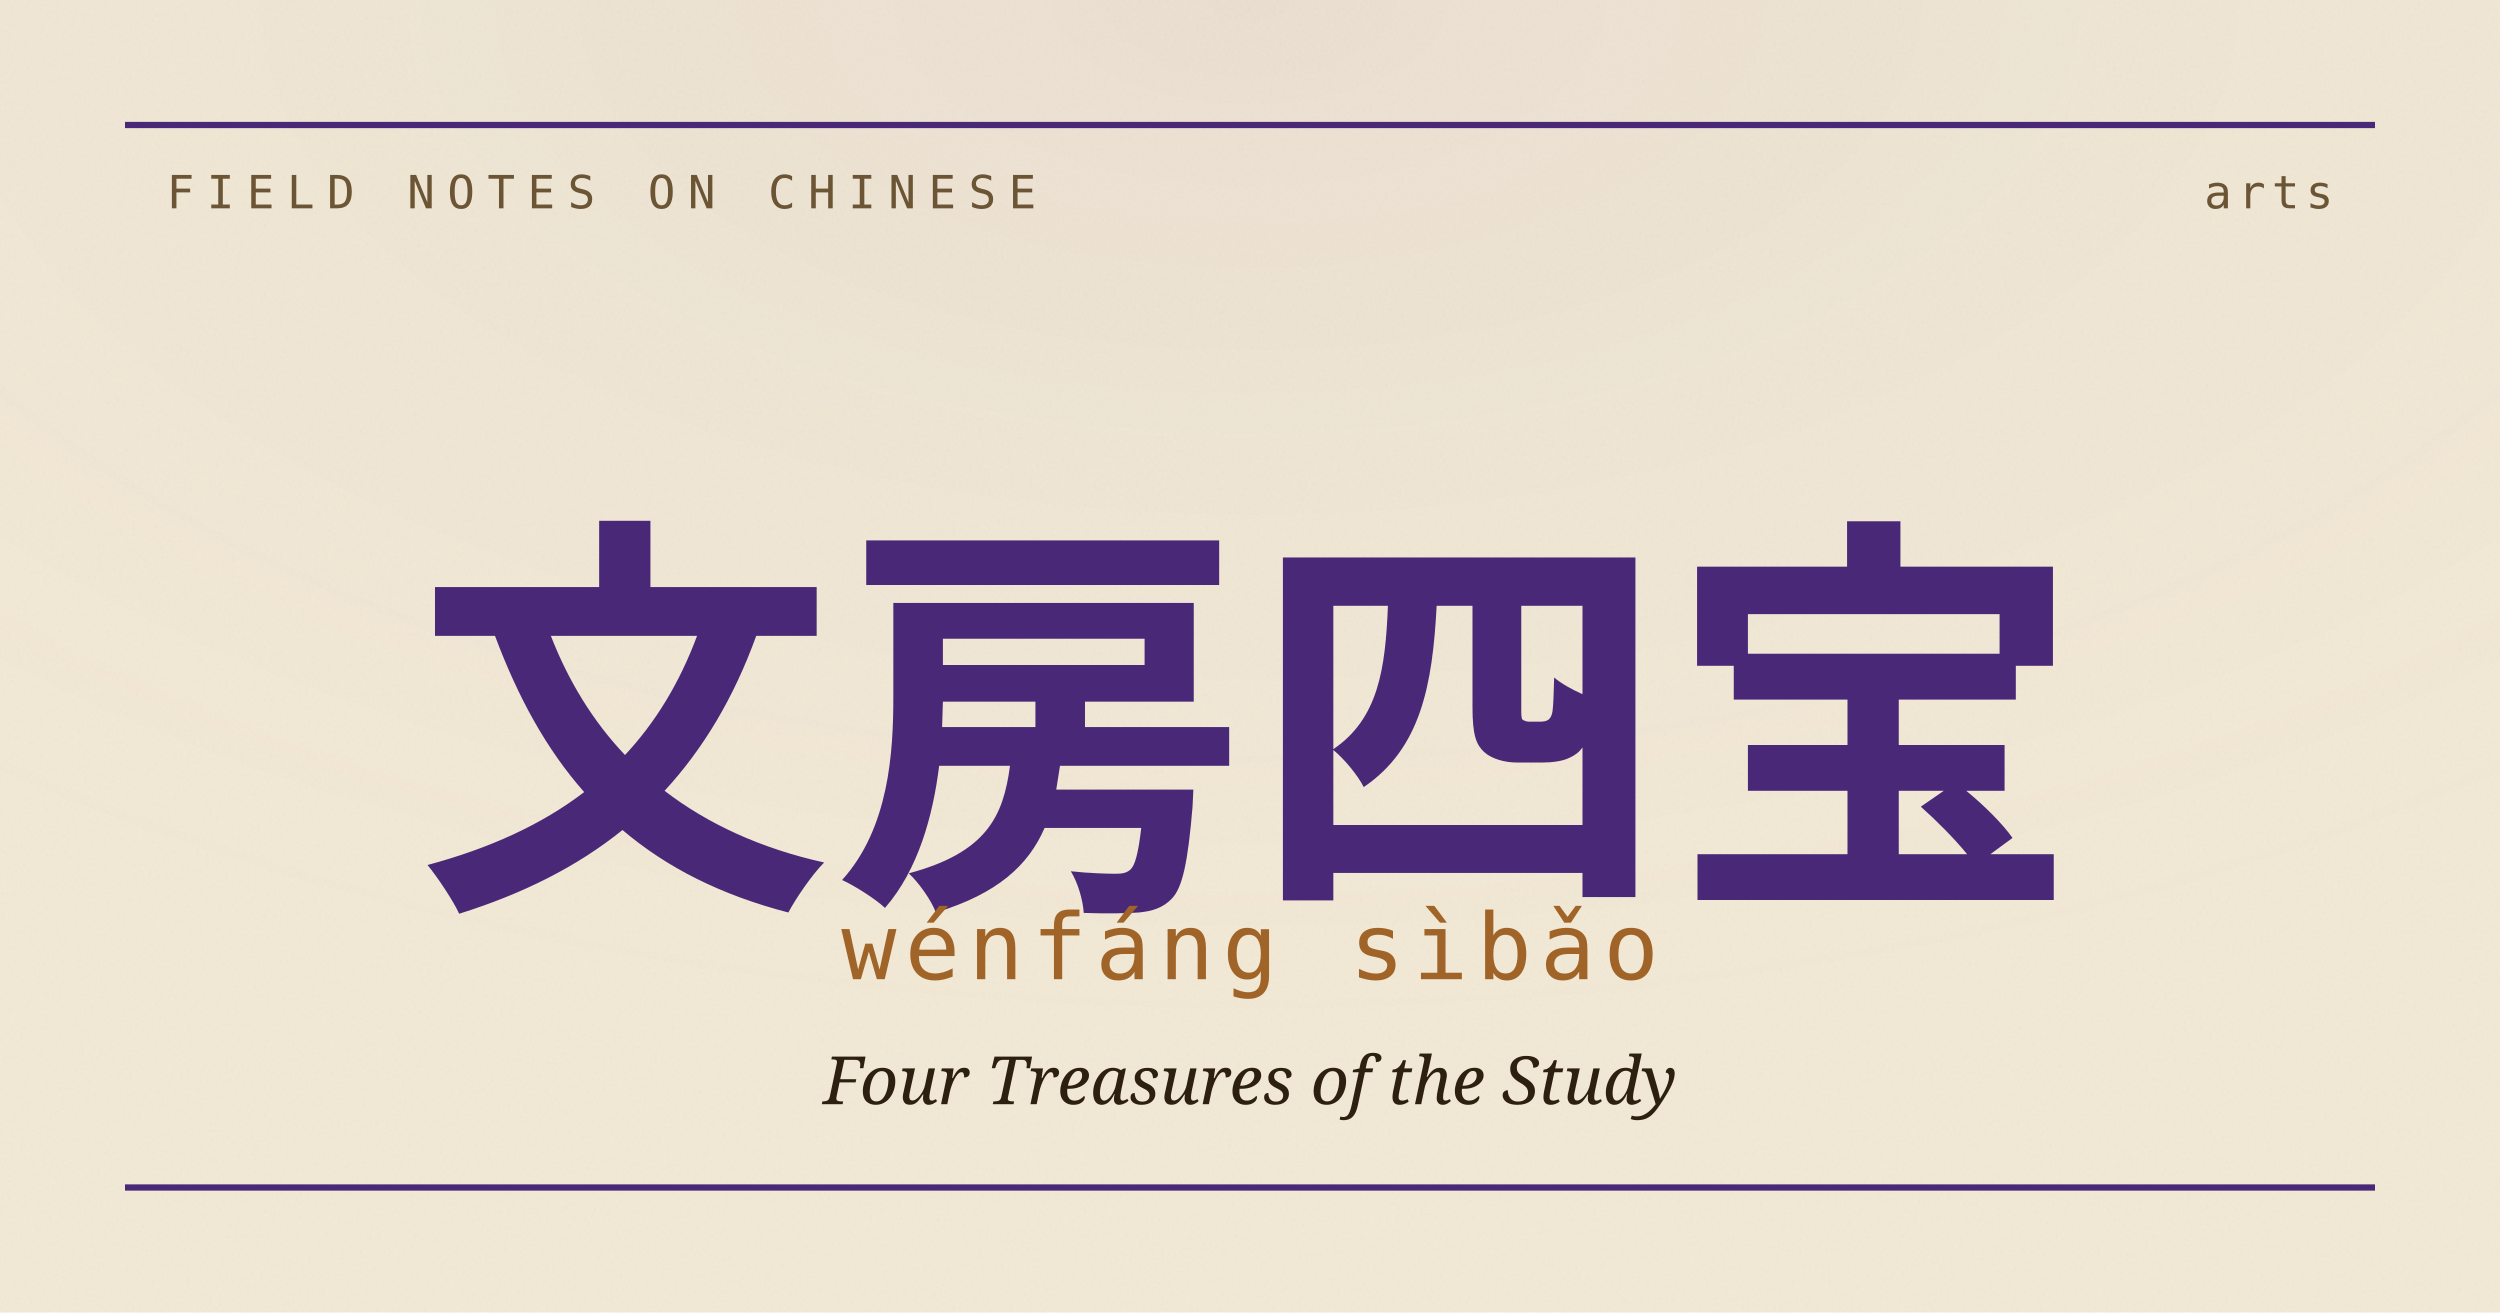
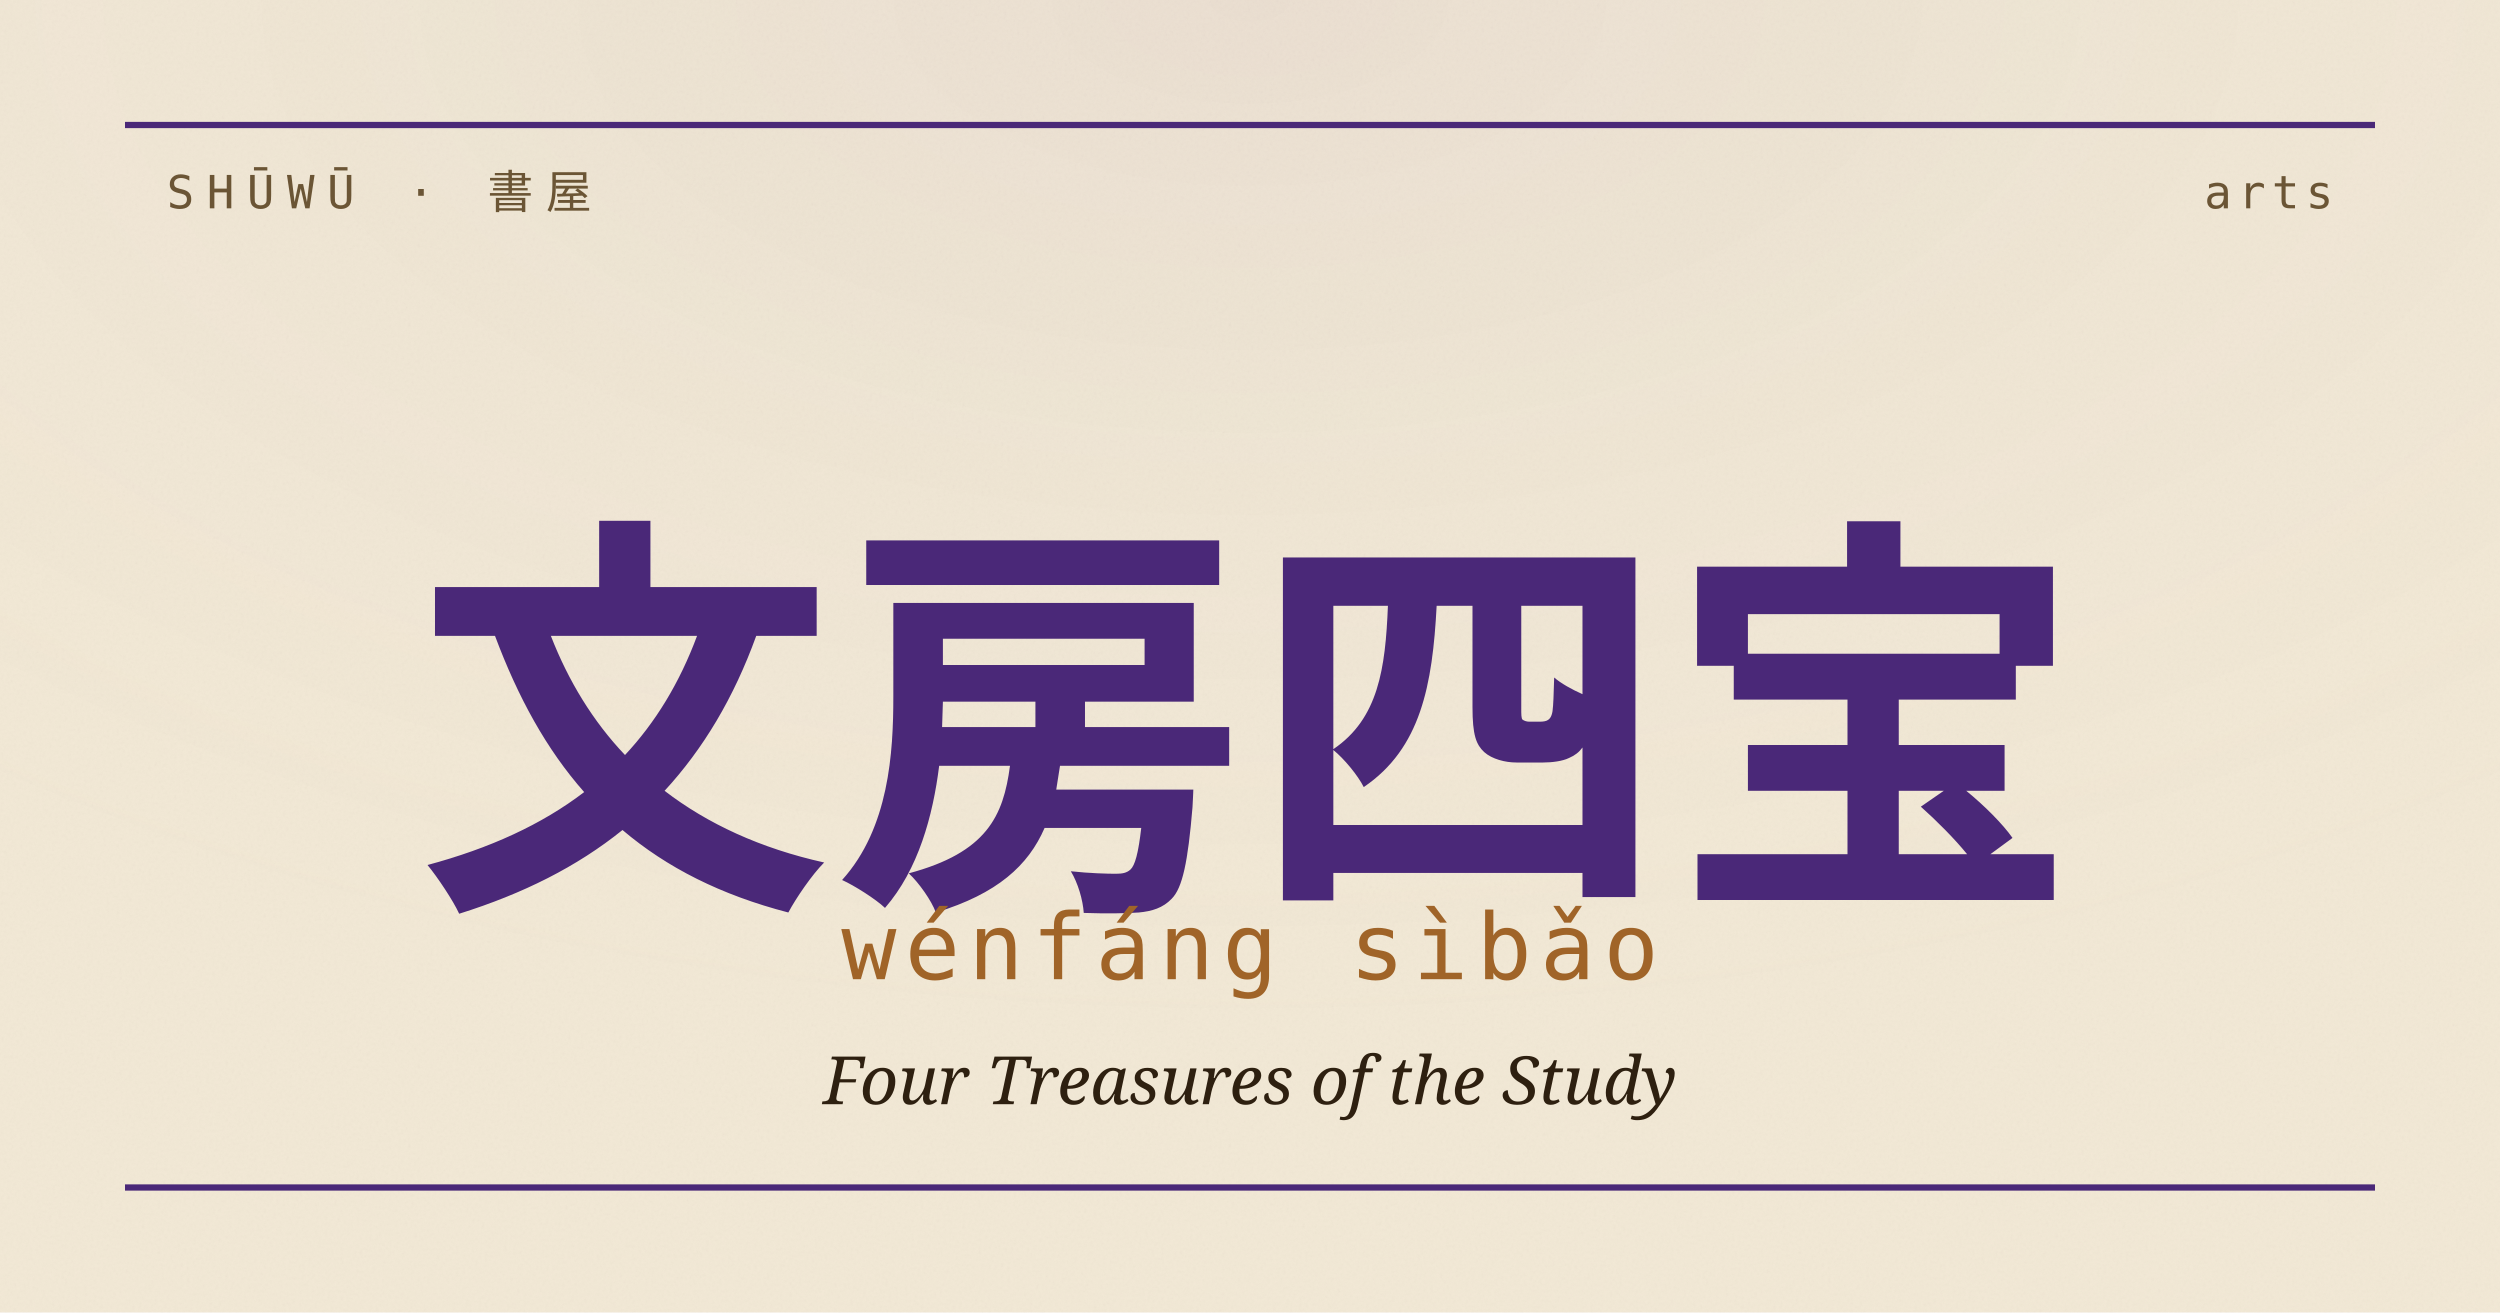
<svg xmlns="http://www.w3.org/2000/svg" viewBox="0 0 1200 630" width="1200" height="630">
  <defs>
    <filter id="paper">
      <feTurbulence type="fractalNoise" baseFrequency="0.65" numOctaves="5" stitchTiles="stitch" />
      <feColorMatrix type="saturate" values="0" />
    </filter>
    <radialGradient id="vignette" cx="50%" cy="0%" r="80%">
      <stop offset="0%" stop-color="#4a2878" stop-opacity="0.05" />
      <stop offset="100%" stop-color="#f2e8d5" stop-opacity="0" />
    </radialGradient>
  </defs>
  <rect width="1200" height="630" fill="#f2e8d5" />
  <rect width="1200" height="630" fill="url(#vignette)" />
  <rect width="1200" height="630" filter="url(#paper)" opacity="0.06" />
  <line x1="60" y1="60" x2="1140" y2="60" stroke="#4a2878" stroke-width="3" />
  <line x1="60" y1="570" x2="1140" y2="570" stroke="#4a2878" stroke-width="3" />
-   <text x="80" y="100" font-family="Inconsolata, monospace" font-size="22" letter-spacing="6" fill="#6b5535" text-transform="uppercase">FIELD NOTES ON CHINESE</text>
+   <text x="80" y="100" font-family="Inconsolata, monospace" font-size="22" letter-spacing="6" fill="#6b5535" text-transform="uppercase">SHŪWŪ · 書屋</text>
  <text x="1120" y="100" font-family="Inconsolata, monospace" font-size="22" letter-spacing="3" fill="#6b5535" text-anchor="end">arts</text>
  <text x="600" y="350" font-family="Noto Serif SC, serif" font-size="200" font-weight="700" fill="#4a2878" text-anchor="middle" dominant-baseline="middle">文房四宝</text>
  <text x="600" y="470" font-family="Inconsolata, monospace" font-size="44" letter-spacing="4" fill="#a06428" text-anchor="middle">wénfáng sìbǎo</text>
  <text x="600" y="530" font-family="Cormorant Garamond, Georgia, serif" font-style="italic" font-size="32" fill="#2e2010" text-anchor="middle">Four Treasures of the Study</text>
</svg>
